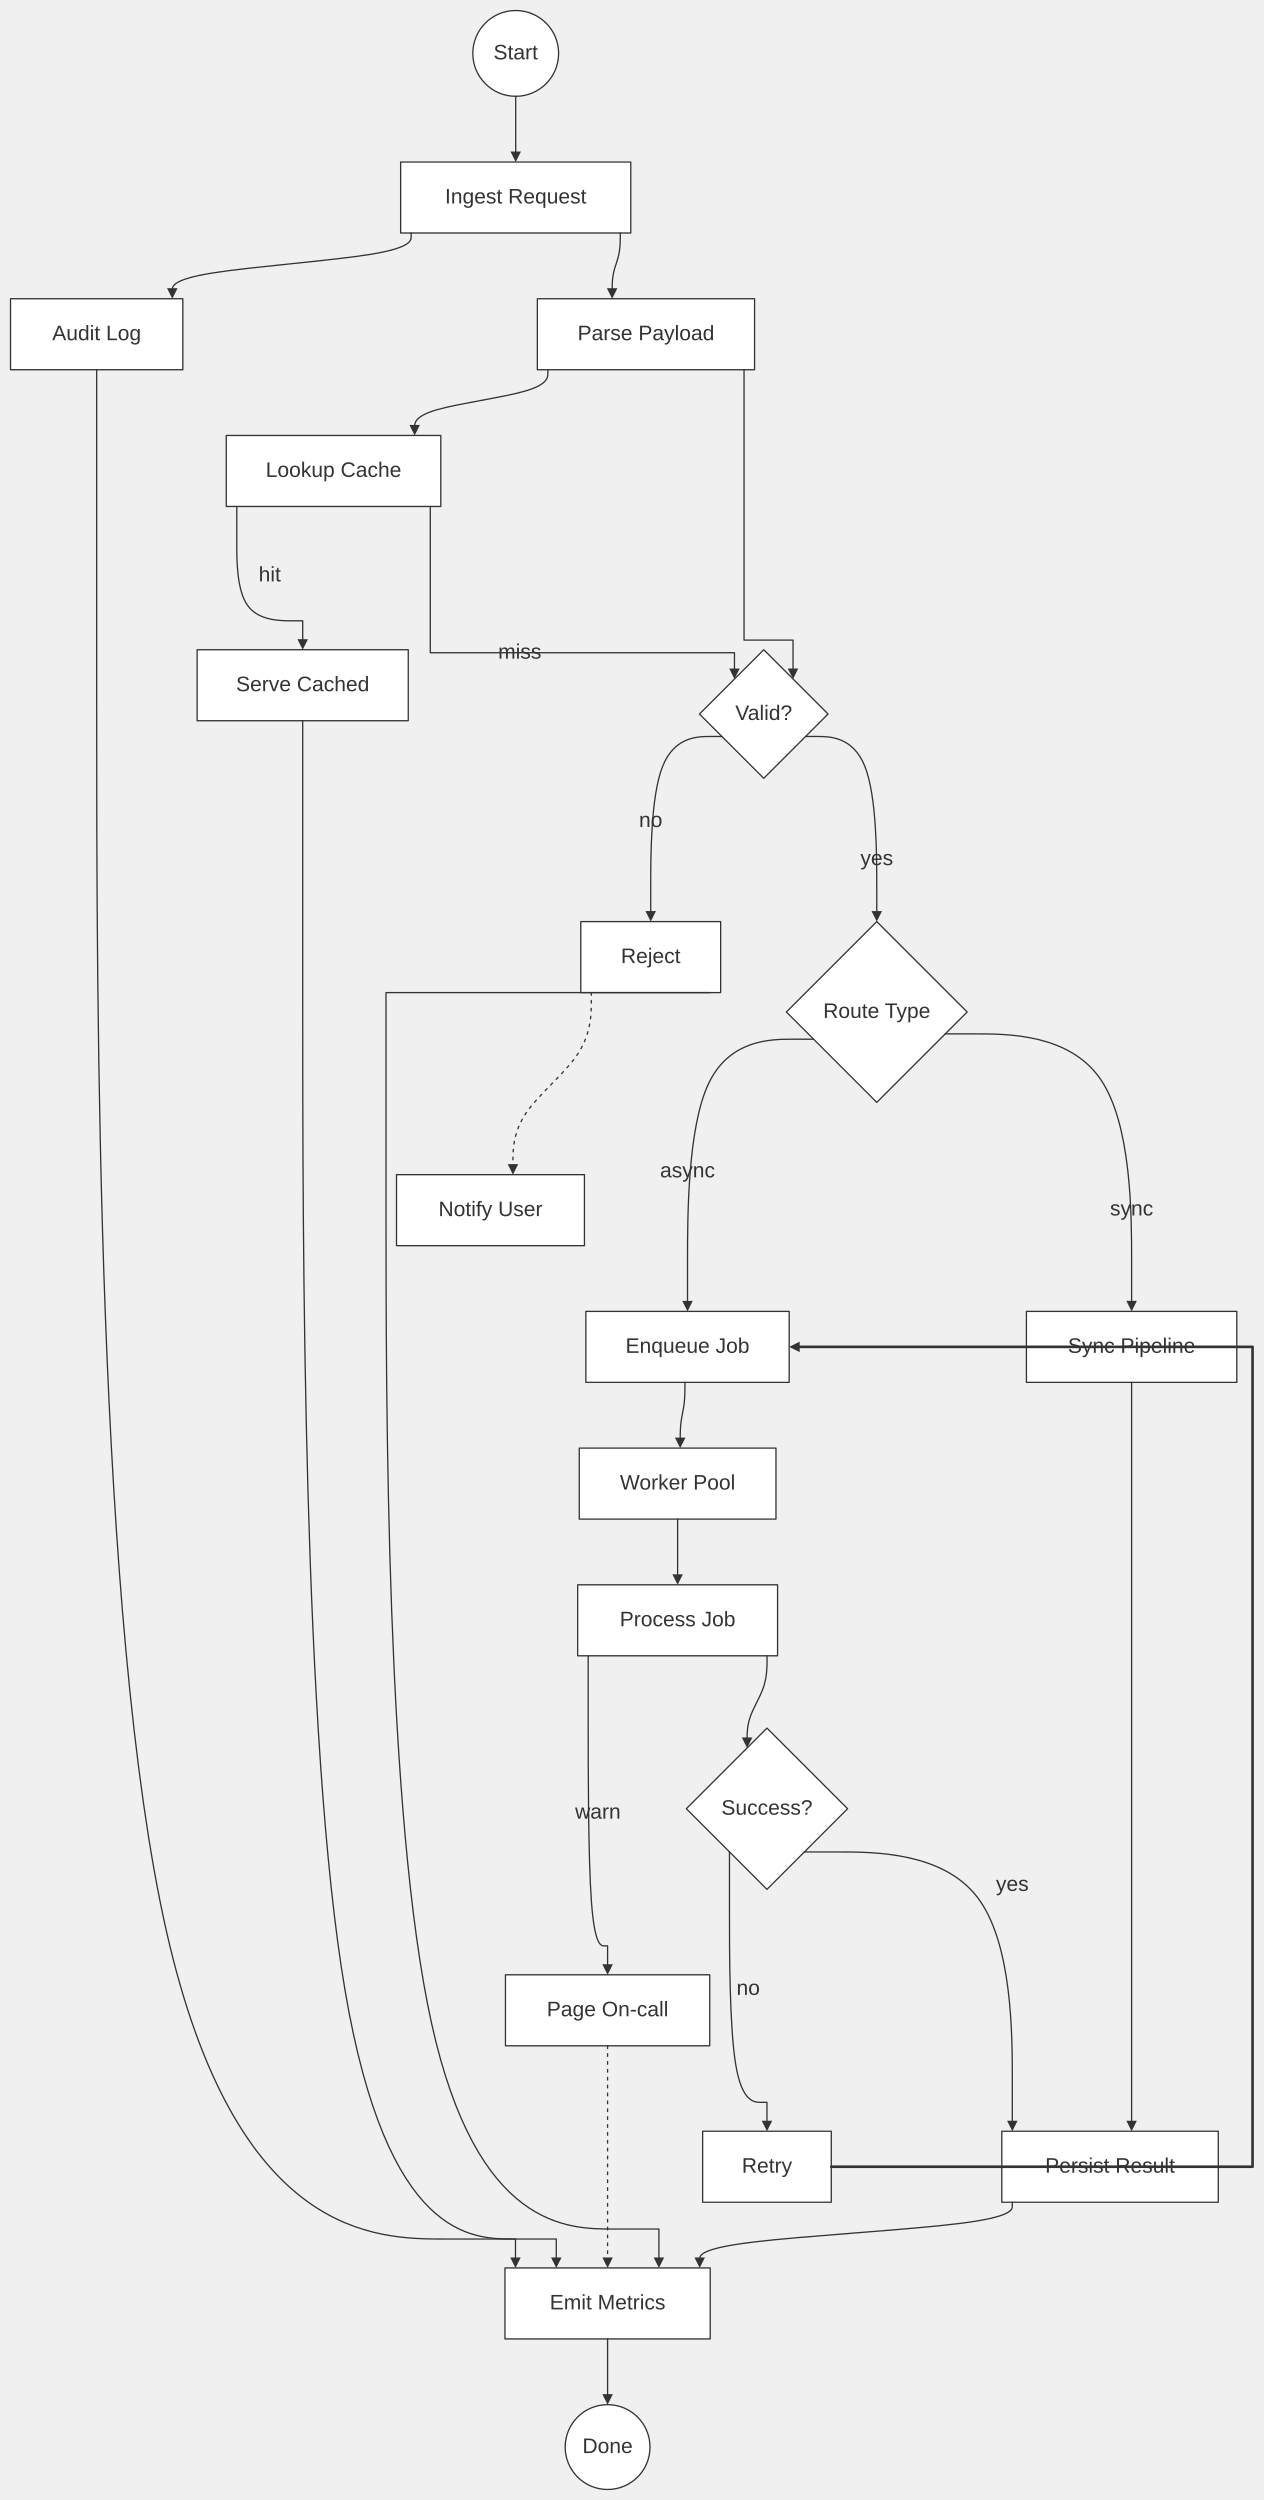
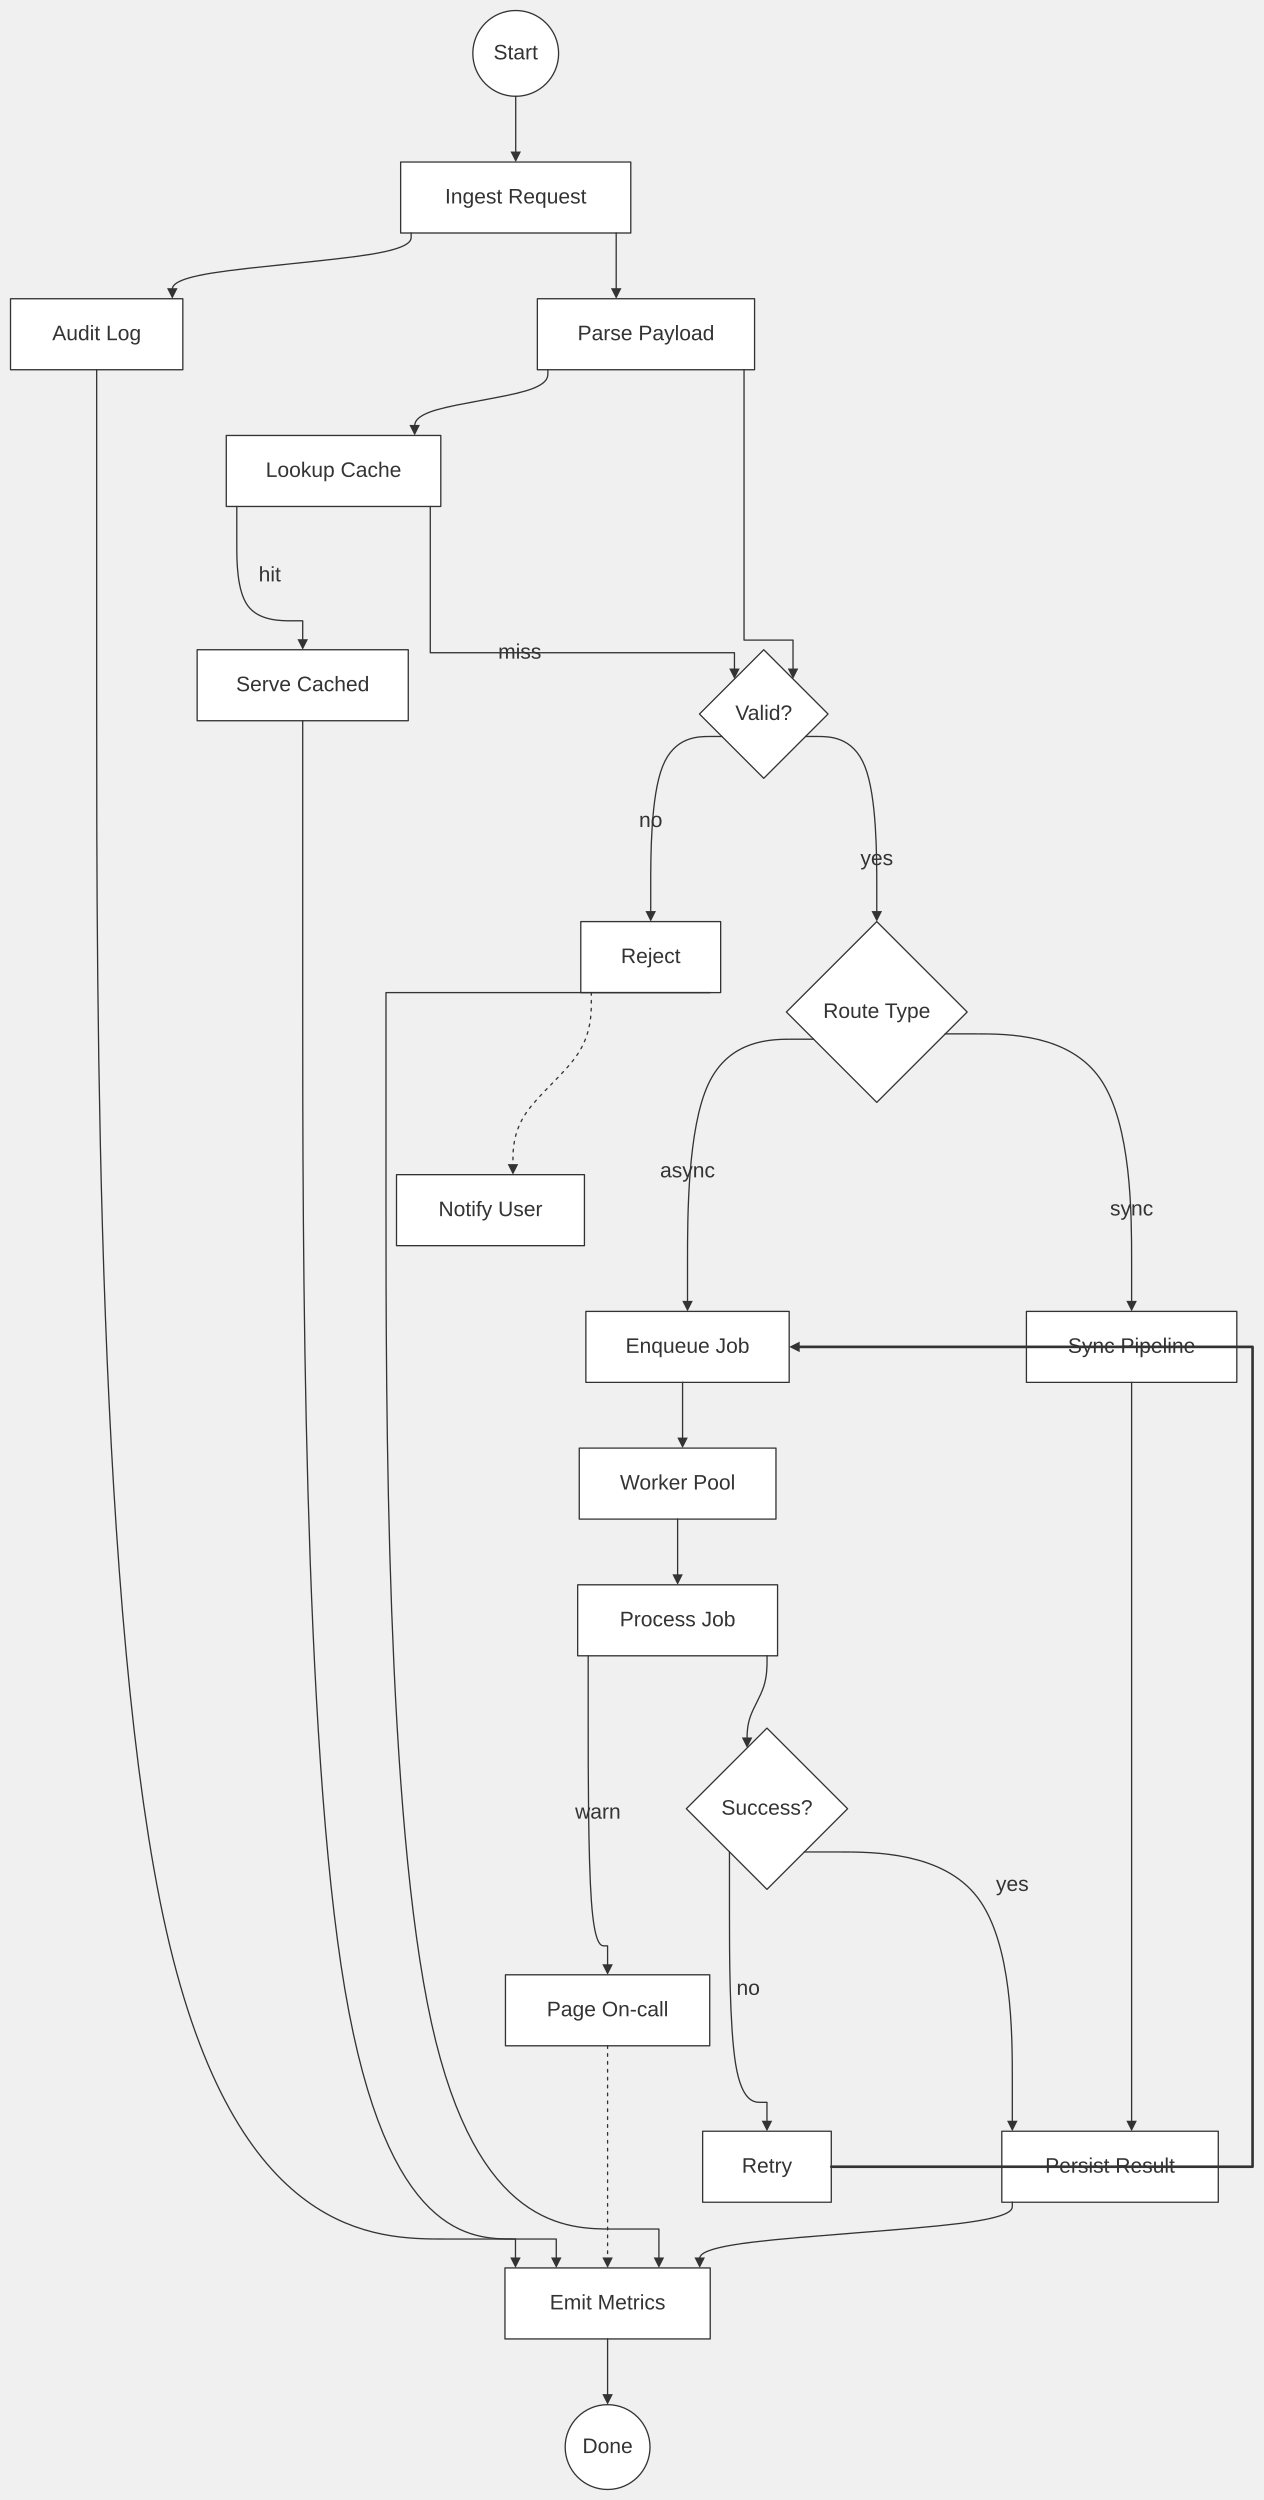
<svg xmlns="http://www.w3.org/2000/svg" width="100%" viewBox="0 0 960.84 1901.78" style="max-width: 960.84px; background-color: transparent;" font-family="&quot;trebuchet ms&quot;, verdana, arial, sans-serif" font-size="16.00">
  <defs>
    <marker id="arrowhead" viewBox="0 0 10.00 10.00" refX="5.00" refY="5.00" markerWidth="8.00" markerHeight="8.00" orient="auto-start-reverse" markerUnits="userSpaceOnUse">
      <path d="M 0 0 L 10.00 5.00 L 0 10.00 z" fill="#333" />
    </marker>
    <marker id="crosshead" viewBox="0 0 11.00 11.00" refX="12.00" refY="5.20" markerWidth="11.00" markerHeight="11.00" orient="auto-start-reverse" markerUnits="userSpaceOnUse">
      <path d="M 1,1 l 9,9 M 10,1 l -9,9" stroke="#333" stroke-width="2" />
    </marker>
    <marker id="circlehead" viewBox="0 0 10.00 10.00" refX="11.00" refY="5.00" markerWidth="11.00" markerHeight="11.00" orient="auto-start-reverse" markerUnits="userSpaceOnUse">
      <circle cx="5" cy="5" r="5" stroke="#333" stroke-width="1" fill="#333" />
    </marker>
    <marker id="open-arrowhead" viewBox="0 0 10.00 10.00" refX="5.00" refY="5.00" markerWidth="8.00" markerHeight="8.00" orient="auto-start-reverse" markerUnits="userSpaceOnUse">
      <polygon points="0,0 10.00,5.00 0,10.00" fill="white" stroke="#333" stroke-width="1" />
    </marker>
    <marker id="diamondhead" viewBox="0 0 12.00 12.00" refX="6.00" refY="6.00" markerWidth="12.00" markerHeight="12.00" orient="auto-start-reverse" markerUnits="userSpaceOnUse">
      <polygon points="0,6.00 6.00,0 12.00,6.00 6.00,12.00" fill="#333" />
    </marker>
    <marker id="open-diamondhead" viewBox="0 0 12.00 12.00" refX="6.00" refY="6.00" markerWidth="12.00" markerHeight="12.00" orient="auto-start-reverse" markerUnits="userSpaceOnUse">
      <polygon points="0,6.00 6.00,0 12.00,6.00 6.00,12.00" fill="white" stroke="#333" stroke-width="1" />
    </marker>
  </defs>
  <g transform="translate(0.00,0.00)">
    <g class="nodes">
      <ellipse cx="462.20" cy="1861.52" rx="32.26" ry="32.26" fill="white" stroke="#333" stroke-width="1.00" stroke-linejoin="round" />
      <text x="462.20" y="1861.52" text-anchor="middle" dominant-baseline="middle" fill="#333">Done</text>
      <rect x="384.50" y="1502.26" width="155.40" height="54.00" fill="white" stroke="#333" stroke-width="1.00" stroke-linejoin="round" />
      <text x="462.20" y="1529.26" text-anchor="middle" dominant-baseline="middle" fill="#333">Page On-call</text>
      <rect x="8.00" y="227.26" width="131.08" height="54.00" fill="white" stroke="#333" stroke-width="1.00" stroke-linejoin="round" />
      <text x="73.54" y="254.26" text-anchor="middle" dominant-baseline="middle" fill="#333">Audit Log</text>
      <rect x="172.13" y="331.26" width="163.19" height="54.00" fill="white" stroke="#333" stroke-width="1.00" stroke-linejoin="round" />
      <text x="253.73" y="358.26" text-anchor="middle" dominant-baseline="middle" fill="#333">Lookup Cache</text>
      <rect x="149.97" y="494.26" width="160.60" height="54.00" fill="white" stroke="#333" stroke-width="1.00" stroke-linejoin="round" />
      <text x="230.27" y="521.26" text-anchor="middle" dominant-baseline="middle" fill="#333">Serve Cached</text>
      <rect x="304.77" y="123.26" width="175.07" height="54.00" fill="white" stroke="#333" stroke-width="1.00" stroke-linejoin="round" />
      <text x="392.31" y="150.26" text-anchor="middle" dominant-baseline="middle" fill="#333">Ingest Request</text>
      <rect x="384.13" y="1725.26" width="156.14" height="54.00" fill="white" stroke="#333" stroke-width="1.00" stroke-linejoin="round" />
      <text x="462.20" y="1752.26" text-anchor="middle" dominant-baseline="middle" fill="#333">Emit Metrics</text>
      <rect x="301.63" y="893.59" width="142.96" height="54.00" fill="white" stroke="#333" stroke-width="1.00" stroke-linejoin="round" />
      <text x="373.11" y="920.59" text-anchor="middle" dominant-baseline="middle" fill="#333">Notify User</text>
      <rect x="408.77" y="227.26" width="165.24" height="54.00" fill="white" stroke="#333" stroke-width="1.00" stroke-linejoin="round" />
      <text x="491.39" y="254.26" text-anchor="middle" dominant-baseline="middle" fill="#333">Parse Payload</text>
      <rect x="762.08" y="1621.26" width="164.68" height="54.00" fill="white" stroke="#333" stroke-width="1.00" stroke-linejoin="round" />
      <text x="844.42" y="1648.26" text-anchor="middle" dominant-baseline="middle" fill="#333">Persist Result</text>
      <rect x="439.44" y="1205.59" width="152.06" height="54.00" fill="white" stroke="#333" stroke-width="1.00" stroke-linejoin="round" />
      <text x="515.47" y="1232.59" text-anchor="middle" dominant-baseline="middle" fill="#333">Process Job</text>
      <rect x="445.68" y="997.59" width="154.66" height="54.00" fill="white" stroke="#333" stroke-width="1.00" stroke-linejoin="round" />
      <text x="523.00" y="1024.59" text-anchor="middle" dominant-baseline="middle" fill="#333">Enqueue Job</text>
      <rect x="441.81" y="701.07" width="106.40" height="54.00" fill="white" stroke="#333" stroke-width="1.00" stroke-linejoin="round" />
      <text x="495.01" y="728.07" text-anchor="middle" dominant-baseline="middle" fill="#333">Reject</text>
      <rect x="534.51" y="1621.26" width="97.86" height="54.00" fill="white" stroke="#333" stroke-width="1.00" stroke-linejoin="round" />
      <text x="583.44" y="1648.26" text-anchor="middle" dominant-baseline="middle" fill="#333">Retry</text>
      <polygon points="666.97,701.07 735.73,769.83 666.97,838.59 598.21,769.83" fill="white" stroke="#333" stroke-width="1.00" stroke-linejoin="round" />
      <text x="666.97" y="769.83" text-anchor="middle" dominant-baseline="middle" fill="#333">Route Type</text>
      <ellipse cx="392.31" cy="40.63" rx="32.63" ry="32.63" fill="white" stroke="#333" stroke-width="1.00" stroke-linejoin="round" />
      <text x="392.31" y="40.63" text-anchor="middle" dominant-baseline="middle" fill="#333">Start</text>
      <polygon points="583.44,1314.59 644.77,1375.92 583.44,1437.26 522.10,1375.92" fill="white" stroke="#333" stroke-width="1.00" stroke-linejoin="round" />
      <text x="583.44" y="1375.92" text-anchor="middle" dominant-baseline="middle" fill="#333">Success?</text>
      <rect x="780.81" y="997.59" width="160.04" height="54.00" fill="white" stroke="#333" stroke-width="1.00" stroke-linejoin="round" />
      <text x="860.83" y="1024.59" text-anchor="middle" dominant-baseline="middle" fill="#333">Sync Pipeline</text>
      <polygon points="580.99,494.26 629.89,543.16 580.99,592.07 532.09,543.16" fill="white" stroke="#333" stroke-width="1.00" stroke-linejoin="round" />
      <text x="580.99" y="543.16" text-anchor="middle" dominant-baseline="middle" fill="#333">Valid?</text>
      <rect x="440.65" y="1101.59" width="149.64" height="54.00" fill="white" stroke="#333" stroke-width="1.00" stroke-linejoin="round" />
      <text x="515.47" y="1128.59" text-anchor="middle" dominant-baseline="middle" fill="#333">Worker Pool</text>
    </g>
    <g class="edgePaths">
      <path d="M392.31,73.26 L392.31,76.04 C392.31,78.82 392.31,84.38 392.31,89.38 C392.31,94.38 392.31,98.82 392.31,103.71 C392.31,108.60 392.31,113.93 392.31,116.60 L392.31,119.26" stroke="#333" stroke-width="1.00" fill="none" stroke-linecap="round" stroke-linejoin="round" marker-end="url(#arrowhead)" />
-       <path d="M471.84,177.26 L471.84,180.04 C471.84,182.82 471.84,188.38 470.81,193.38 C469.78,198.38 467.72,202.82 466.69,207.71 C465.66,212.60 465.66,217.93 465.66,220.60 L465.66,223.26" stroke="#333" stroke-width="1.00" fill="none" stroke-linecap="round" stroke-linejoin="round" marker-end="url(#arrowhead)" />
+       <path d="M468.75,177.26 L468.75,180.04 C468.75,182.82 468.75,188.38 468.75,193.38 C468.75,198.38 468.75,202.82 468.75,207.71 C468.75,212.60 468.75,217.93 468.75,220.60 L468.75,223.26" stroke="#333" stroke-width="1.00" fill="none" stroke-linecap="round" stroke-linejoin="round" marker-end="url(#arrowhead)" />
      <path d="M566.00,281.26 L566.00,486.94 L569.11,486.94 C572.21,486.94 578.42,486.94 584.63,486.94 C590.84,486.94 597.05,486.94 600.15,486.94 L603.26,486.94 L603.26,512.54" stroke="#333" stroke-width="1.00" fill="none" stroke-linecap="round" stroke-linejoin="round" marker-end="url(#arrowhead)" />
      <path d="M549.17,560.25 L540.14,560.25 C531.11,560.25 513.06,560.25 504.03,583.05 C495.01,605.85 495.01,651.46 495.01,674.26 L495.01,697.07" stroke="#333" stroke-width="1.00" fill="none" stroke-linecap="round" stroke-linejoin="round" marker-end="url(#arrowhead)" />
      <path d="M449.81,755.07 L449.81,762.76 C449.81,770.46 449.81,785.85 439.87,801.24 C429.94,816.63 410.07,832.02 400.14,846.75 C390.21,861.47 390.21,875.53 390.21,882.56 L390.21,889.59" stroke="#333" stroke-width="1.00" fill="none" stroke-linecap="round" stroke-linejoin="round" stroke-dasharray="2.00,4.00" marker-end="url(#arrowhead)" />
      <path d="M540.21,755.07 L293.63,755.07 L293.63,911.83 C293.63,1068.60 293.63,1382.13 328.23,1538.89 C362.83,1695.66 432.03,1695.66 466.63,1695.66 L501.24,1695.66 L501.24,1721.26" stroke="#333" stroke-width="1.00" fill="none" stroke-linecap="round" stroke-linejoin="round" marker-end="url(#arrowhead)" />
      <path d="M612.81,560.25 L621.83,560.25 C630.86,560.25 648.91,560.25 657.94,583.05 C666.97,605.85 666.97,651.46 666.97,674.26 L666.97,697.07" stroke="#333" stroke-width="1.00" fill="none" stroke-linecap="round" stroke-linejoin="round" marker-end="url(#arrowhead)" />
      <path d="M719.06,786.49 L742.69,786.49 C766.31,786.49 813.57,786.49 837.20,821.01 C860.83,855.52 860.83,924.55 860.83,959.07 L860.83,993.59" stroke="#333" stroke-width="1.00" fill="none" stroke-linecap="round" stroke-linejoin="round" marker-end="url(#arrowhead)" />
      <path d="M618.91,790.53 L602.93,790.53 C586.94,790.53 554.97,790.53 538.99,824.37 C523.00,858.22 523.00,925.90 523.00,959.74 L523.00,993.59" stroke="#333" stroke-width="1.00" fill="none" stroke-linecap="round" stroke-linejoin="round" marker-end="url(#arrowhead)" />
-       <path d="M521.05,1051.59 L521.05,1054.36 C521.05,1057.14 521.05,1062.70 520.45,1067.70 C519.84,1072.70 518.63,1077.14 518.03,1082.03 C517.43,1086.92 517.43,1092.25 517.43,1094.92 L517.43,1097.59" stroke="#333" stroke-width="1.00" fill="none" stroke-linecap="round" stroke-linejoin="round" marker-end="url(#arrowhead)" />
+       <path d="M519.24,1051.59 L519.24,1054.36 C519.24,1057.14 519.24,1062.70 519.24,1067.70 C519.24,1072.70 519.24,1077.14 519.24,1082.03 C519.24,1086.92 519.24,1092.25 519.24,1094.92 L519.24,1097.59" stroke="#333" stroke-width="1.00" fill="none" stroke-linecap="round" stroke-linejoin="round" marker-end="url(#arrowhead)" />
      <path d="M515.47,1155.59 L515.47,1158.36 C515.47,1161.14 515.47,1166.70 515.47,1171.70 C515.47,1176.70 515.47,1181.14 515.47,1186.03 C515.47,1190.92 515.47,1196.25 515.47,1198.92 L515.47,1201.59" stroke="#333" stroke-width="1.00" fill="none" stroke-linecap="round" stroke-linejoin="round" marker-end="url(#arrowhead)" />
      <path d="M583.50,1259.59 L583.50,1263.48 C583.50,1267.38 583.50,1275.17 580.97,1282.96 C578.44,1290.75 573.37,1298.55 570.84,1305.67 C568.31,1312.80 568.31,1319.25 568.31,1322.48 L568.31,1325.71" stroke="#333" stroke-width="1.00" fill="none" stroke-linecap="round" stroke-linejoin="round" marker-end="url(#arrowhead)" />
      <path d="M554.91,1408.73 L554.91,1426.73 L554.91,1455.48 C554.91,1484.24 554.91,1541.75 559.66,1570.50 C564.42,1599.26 573.93,1599.26 578.68,1599.26 L583.44,1599.26 L583.44,1617.26" stroke="#333" stroke-width="1.00" fill="none" stroke-linecap="round" stroke-linejoin="round" marker-end="url(#arrowhead)" />
      <path d="M632.37,1648.26 L952.84,1648.26 L952.84,1596.28 C952.84,1544.31 952.84,1440.37 952.84,1336.42 C952.84,1232.48 952.84,1128.53 952.84,1076.56 L952.84,1024.59 L604.33,1024.59" stroke="#333" stroke-width="2.00" fill="none" stroke-linecap="round" stroke-linejoin="round" marker-end="url(#arrowhead)" />
      <path d="M611.89,1408.81 L638.25,1408.81 C664.62,1408.81 717.35,1408.81 743.72,1443.55 C770.08,1478.29 770.08,1547.77 770.08,1582.52 L770.08,1617.26" stroke="#333" stroke-width="1.00" fill="none" stroke-linecap="round" stroke-linejoin="round" marker-end="url(#arrowhead)" />
      <path d="M860.83,1051.59 L860.83,1241.48 L860.83,1257.30 C860.83,1273.12 860.83,1304.77 860.83,1336.42 C860.83,1368.07 860.83,1399.72 860.83,1415.54 L860.83,1431.37 L860.83,1617.26" stroke="#333" stroke-width="1.00" fill="none" stroke-linecap="round" stroke-linejoin="round" marker-end="url(#arrowhead)" />
      <path d="M770.08,1675.26 L770.08,1678.04 C770.08,1680.81 770.08,1686.37 730.45,1691.37 C690.81,1696.37 611.54,1700.81 571.91,1705.70 C532.27,1710.59 532.27,1715.92 532.27,1718.59 L532.27,1721.26" stroke="#333" stroke-width="1.00" fill="none" stroke-linecap="round" stroke-linejoin="round" marker-end="url(#arrowhead)" />
      <path d="M416.77,281.26 L416.77,284.04 C416.77,286.82 416.77,292.38 399.88,297.38 C382.99,302.38 349.21,306.82 332.32,311.71 C315.43,316.60 315.43,321.93 315.43,324.60 L315.43,327.26" stroke="#333" stroke-width="1.00" fill="none" stroke-linecap="round" stroke-linejoin="round" marker-end="url(#arrowhead)" />
      <path d="M180.13,385.26 L180.13,403.26 L180.13,414.76 C180.13,426.26 180.13,449.26 188.49,460.76 C196.84,472.26 213.56,472.26 221.91,472.26 L230.27,472.26 L230.27,490.26" stroke="#333" stroke-width="1.00" fill="none" stroke-linecap="round" stroke-linejoin="round" marker-end="url(#arrowhead)" />
      <path d="M230.27,548.26 L230.27,566.26 L230.27,755.76 C230.27,945.26 230.27,1324.26 262.42,1513.76 C294.57,1703.26 358.87,1703.26 391.02,1703.26 L423.16,1703.26 L423.16,1721.26" stroke="#333" stroke-width="1.00" fill="none" stroke-linecap="round" stroke-linejoin="round" marker-end="url(#arrowhead)" />
      <path d="M327.32,385.26 L327.32,496.54 L346.61,496.54 C365.89,496.54 404.45,496.54 443.02,496.54 C481.58,496.54 520.15,496.54 539.43,496.54 L558.71,496.54 L558.71,512.54" stroke="#333" stroke-width="1.00" fill="none" stroke-linecap="round" stroke-linejoin="round" marker-end="url(#arrowhead)" />
      <path d="M312.77,177.26 L312.77,180.04 C312.77,182.82 312.77,188.38 282.49,193.38 C252.21,198.38 191.65,202.82 161.37,207.71 C131.08,212.60 131.08,217.93 131.08,220.60 L131.08,223.26" stroke="#333" stroke-width="1.00" fill="none" stroke-linecap="round" stroke-linejoin="round" marker-end="url(#arrowhead)" />
      <path d="M73.54,281.26 L73.54,299.26 L73.54,533.26 C73.54,767.26 73.54,1235.26 126.64,1469.26 C179.74,1703.26 285.93,1703.26 339.03,1703.26 L392.13,1703.26 L392.13,1721.26" stroke="#333" stroke-width="1.00" fill="none" stroke-linecap="round" stroke-linejoin="round" marker-end="url(#arrowhead)" />
      <path d="M447.44,1259.59 L447.44,1277.59 L447.44,1311.36 C447.44,1345.14 447.44,1412.70 449.90,1446.48 C452.36,1480.26 457.28,1480.26 459.74,1480.26 L462.20,1480.26 L462.20,1498.26" stroke="#333" stroke-width="1.00" fill="none" stroke-linecap="round" stroke-linejoin="round" marker-end="url(#arrowhead)" />
      <path d="M462.20,1556.26 L462.20,1612.59 L462.20,1617.29 C462.20,1621.98 462.20,1631.37 462.20,1640.76 C462.20,1650.15 462.20,1659.54 462.20,1664.23 L462.20,1668.92 L462.20,1721.26" stroke="#333" stroke-width="1.00" fill="none" stroke-linecap="round" stroke-linejoin="round" stroke-dasharray="2.00,4.00" marker-end="url(#arrowhead)" />
      <path d="M462.20,1779.26 L462.20,1782.04 C462.20,1784.81 462.20,1790.37 462.20,1795.37 C462.20,1800.37 462.20,1804.81 462.20,1809.70 C462.20,1814.59 462.20,1819.92 462.20,1822.59 L462.20,1825.26" stroke="#333" stroke-width="1.00" fill="none" stroke-linecap="round" stroke-linejoin="round" marker-end="url(#arrowhead)" />
    </g>
    <g class="edgeLabels">
      <text x="495.01" y="624.57" text-anchor="middle" dominant-baseline="middle" fill="#333">no</text>
      <text x="666.97" y="653.57" text-anchor="middle" dominant-baseline="middle" fill="#333">yes</text>
      <text x="860.83" y="920.09" text-anchor="middle" dominant-baseline="middle" fill="#333">sync</text>
      <text x="523.00" y="891.09" text-anchor="middle" dominant-baseline="middle" fill="#333">async</text>
      <text x="569.17" y="1512.99" text-anchor="middle" dominant-baseline="middle" fill="#333">no</text>
      <text x="770.08" y="1433.93" text-anchor="middle" dominant-baseline="middle" fill="#333">yes</text>
      <text x="205.20" y="437.76" text-anchor="middle" dominant-baseline="middle" fill="#333">hit</text>
      <text x="395.38" y="496.54" text-anchor="middle" dominant-baseline="middle" fill="#333">miss</text>
      <text x="454.82" y="1378.92" text-anchor="middle" dominant-baseline="middle" fill="#333">warn</text>
    </g>
  </g>
</svg>
